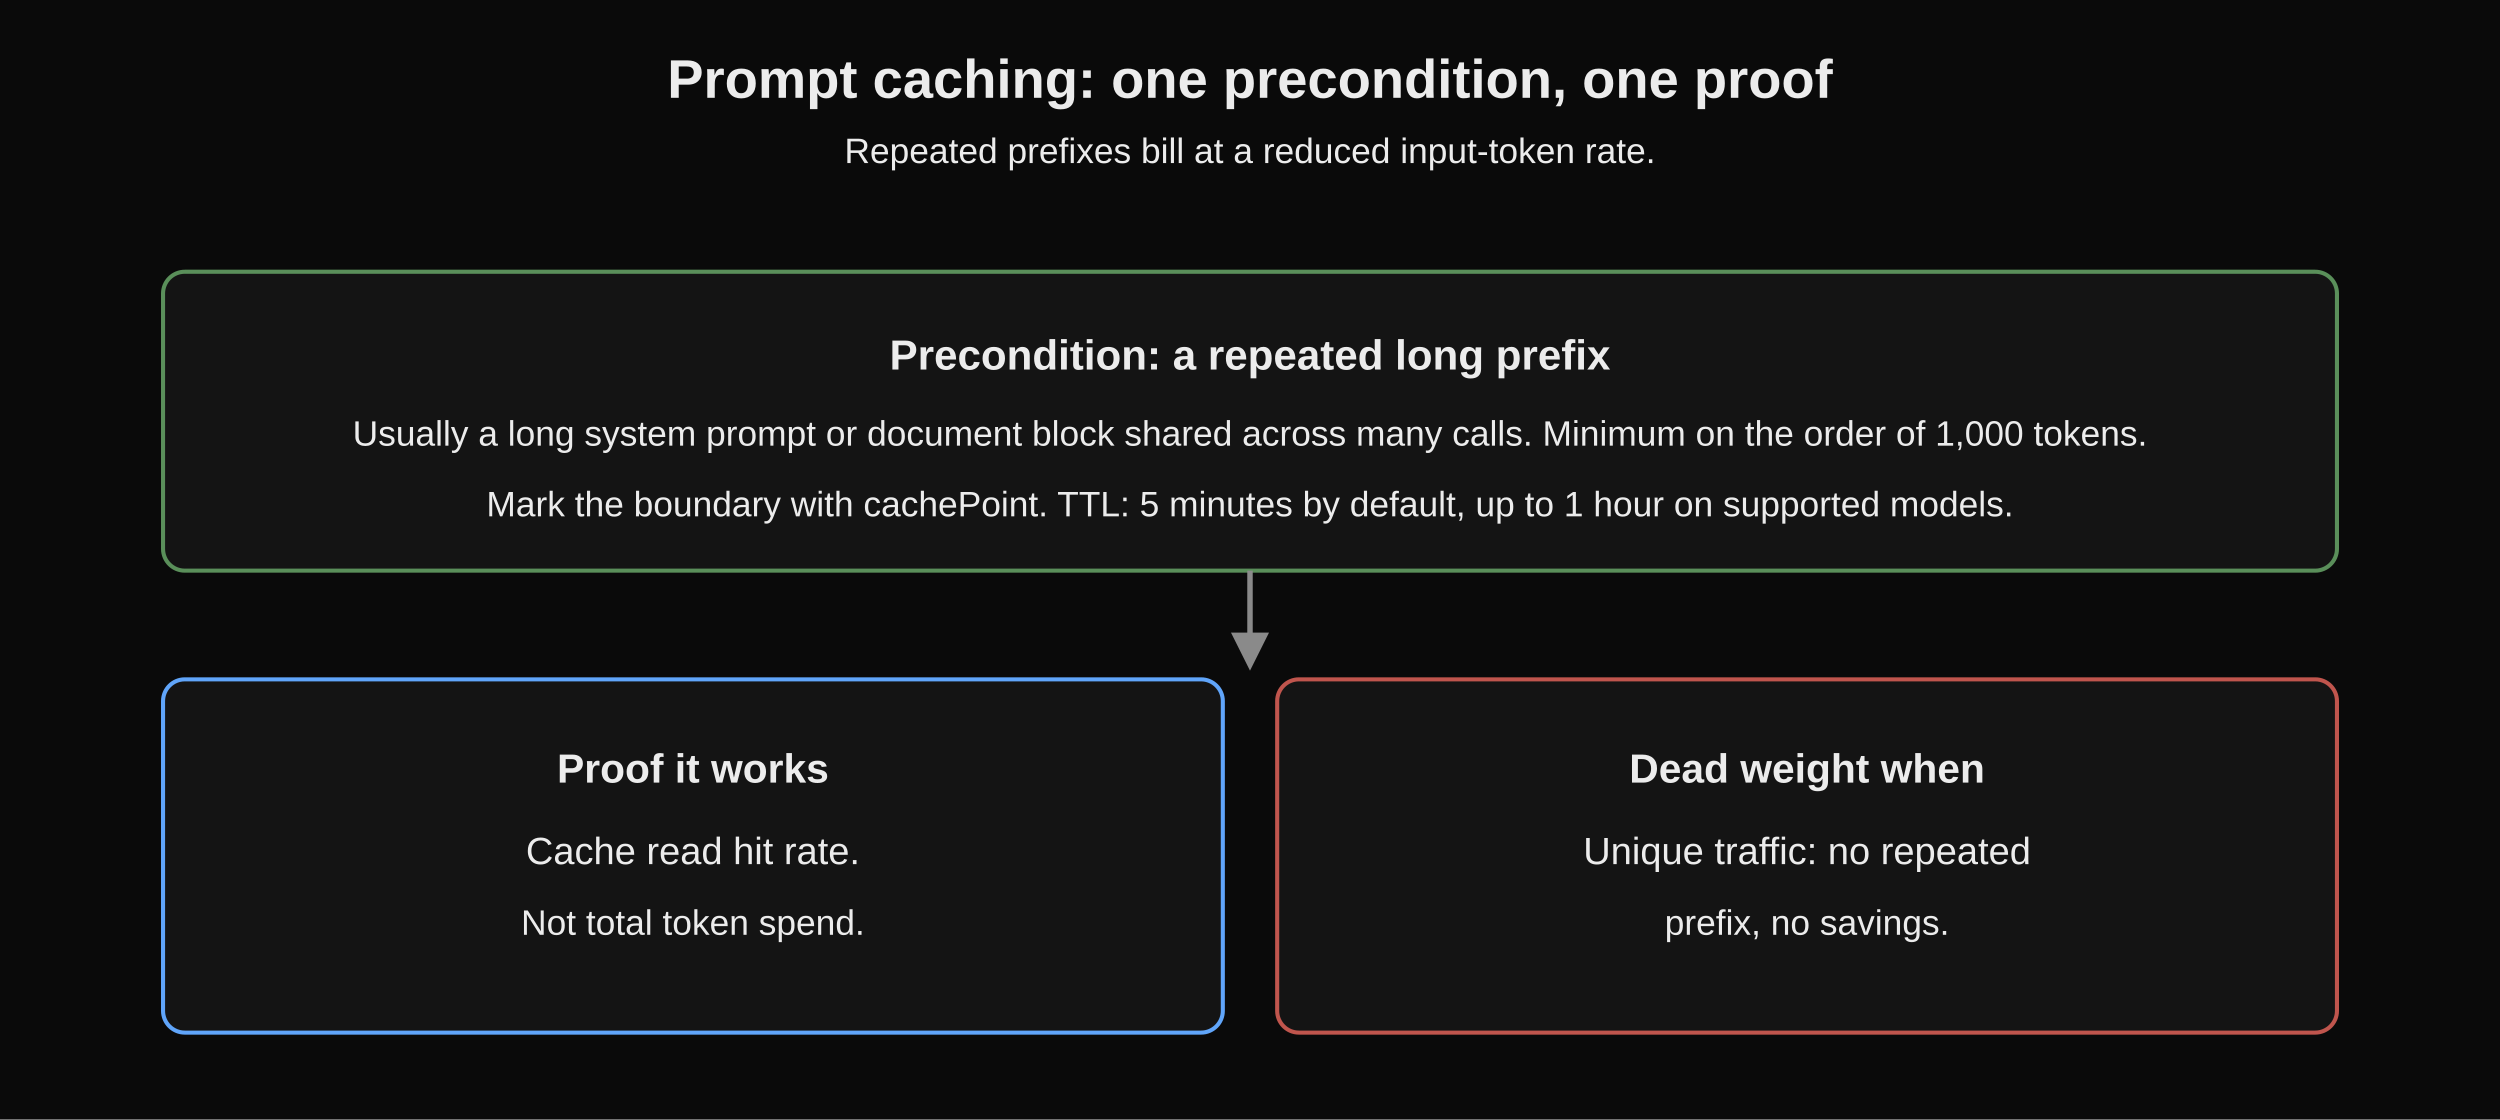
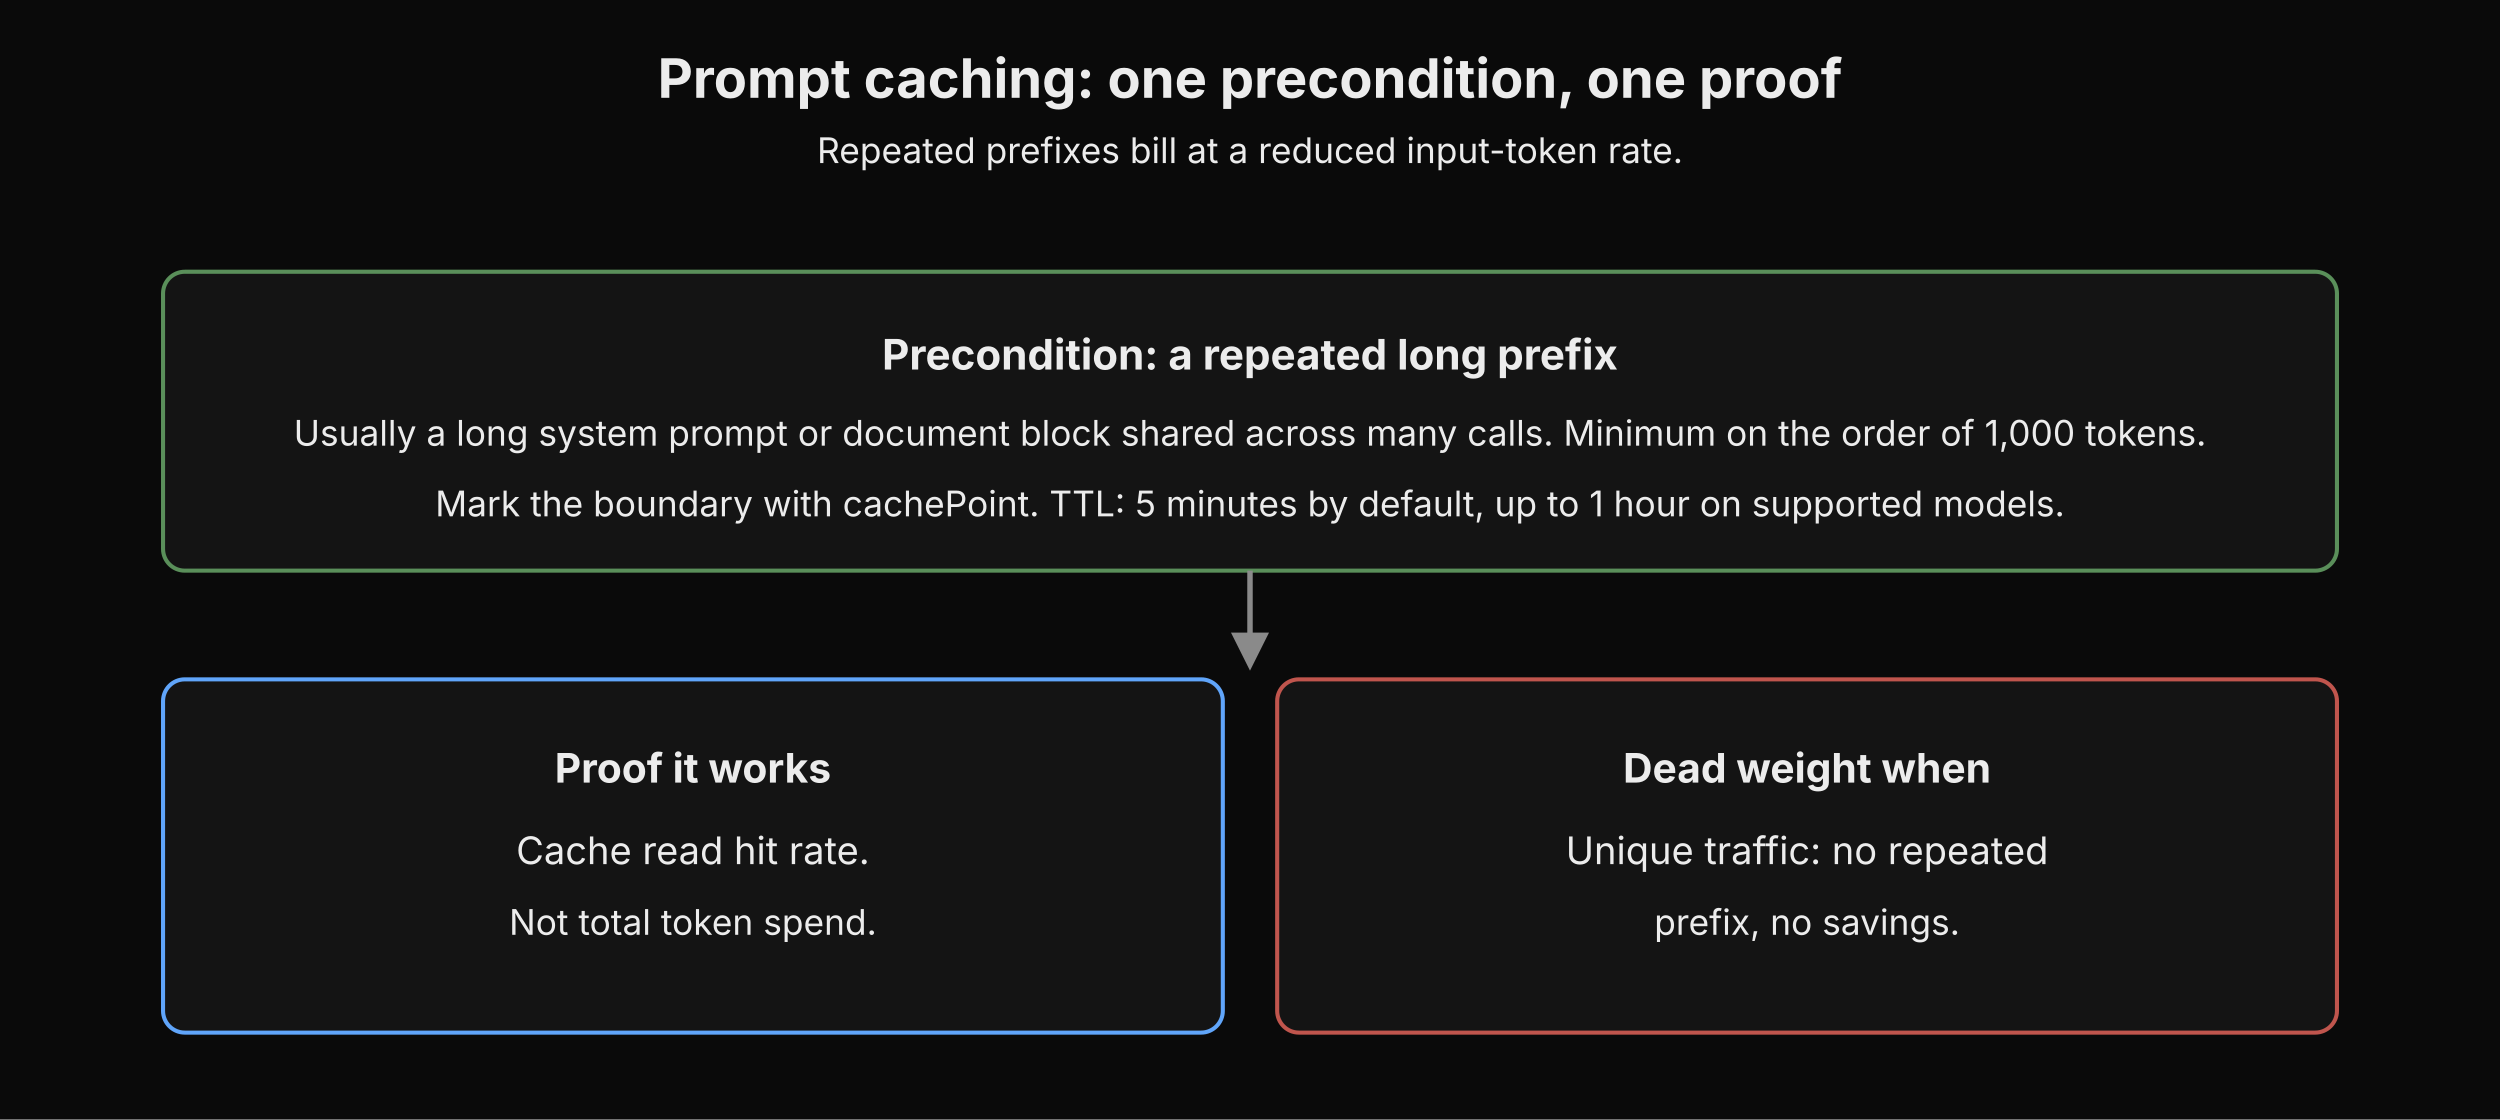
<svg xmlns="http://www.w3.org/2000/svg" width="100%" viewBox="0 0 920 412" role="img" aria-label="Prompt caching: needs a repeated long prefix marked with cachePoint; proof is cache read hit rate; useless on unique traffic">
-   <style>text{font-family:Verdana,Arial,sans-serif;fill:#ececec;}</style>
+   <style>text{font-family:"Anthropic Sans",Inter,"Source Sans 3","IBM Plex Sans",sans-serif;fill:#ececec}</style>
  <defs>
    <marker id="ah" viewBox="0 0 10 10" refX="8" refY="5" markerWidth="7" markerHeight="7" orient="auto-start-reverse">
      <path d="M0,0 L10,5 L0,10 z" fill="#8a8a8a" />
    </marker>
  </defs>
  <rect x="0" y="0" width="920" height="412" fill="#0a0a0a" />
  <text x="460.0" y="36" text-anchor="middle" font-size="20" font-weight="bold">Prompt caching: one precondition, one proof</text>
  <text x="460.0" y="60" text-anchor="middle" font-size="13" fill="#a8a8a8">Repeated prefixes bill at a reduced input-token rate.</text>
  <rect x="60" y="100" width="800" height="110" rx="8" fill="#141414" stroke="#5a8f5a" stroke-width="1.5" />
  <text x="460" y="136" text-anchor="middle" font-size="15.5" fill="#ececec" font-weight="bold">Precondition: a repeated long prefix</text>
  <text x="460" y="164" text-anchor="middle" font-size="13" fill="#a8a8a8">Usually a long system prompt or document block shared across many calls. Minimum on the order of 1,000 tokens.</text>
  <text x="460" y="190" text-anchor="middle" font-size="13" fill="#a8a8a8">Mark the boundary with cachePoint. TTL: 5 minutes by default, up to 1 hour on supported models.</text>
  <path d="M460,210 L460,244" fill="none" stroke="#8a8a8a" stroke-width="2" marker-end="url(#ah)" />
  <rect x="60" y="250" width="390" height="130" rx="8" fill="#141414" stroke="#60a5fa" stroke-width="1.5" />
  <text x="255" y="288" text-anchor="middle" font-size="15" fill="#ececec" font-weight="bold">Proof it works</text>
  <text x="255" y="318" text-anchor="middle" font-size="14" fill="#a8a8a8">Cache read hit rate.</text>
  <text x="255" y="344" text-anchor="middle" font-size="13" fill="#a8a8a8">Not total token spend.</text>
  <rect x="470" y="250" width="390" height="130" rx="8" fill="#141414" stroke="#c0554d" stroke-width="1.5" />
  <text x="665" y="288" text-anchor="middle" font-size="15" fill="#ececec" font-weight="bold">Dead weight when</text>
  <text x="665" y="318" text-anchor="middle" font-size="14" fill="#a8a8a8">Unique traffic: no repeated</text>
  <text x="665" y="344" text-anchor="middle" font-size="13" fill="#a8a8a8">prefix, no savings.</text>
</svg>
